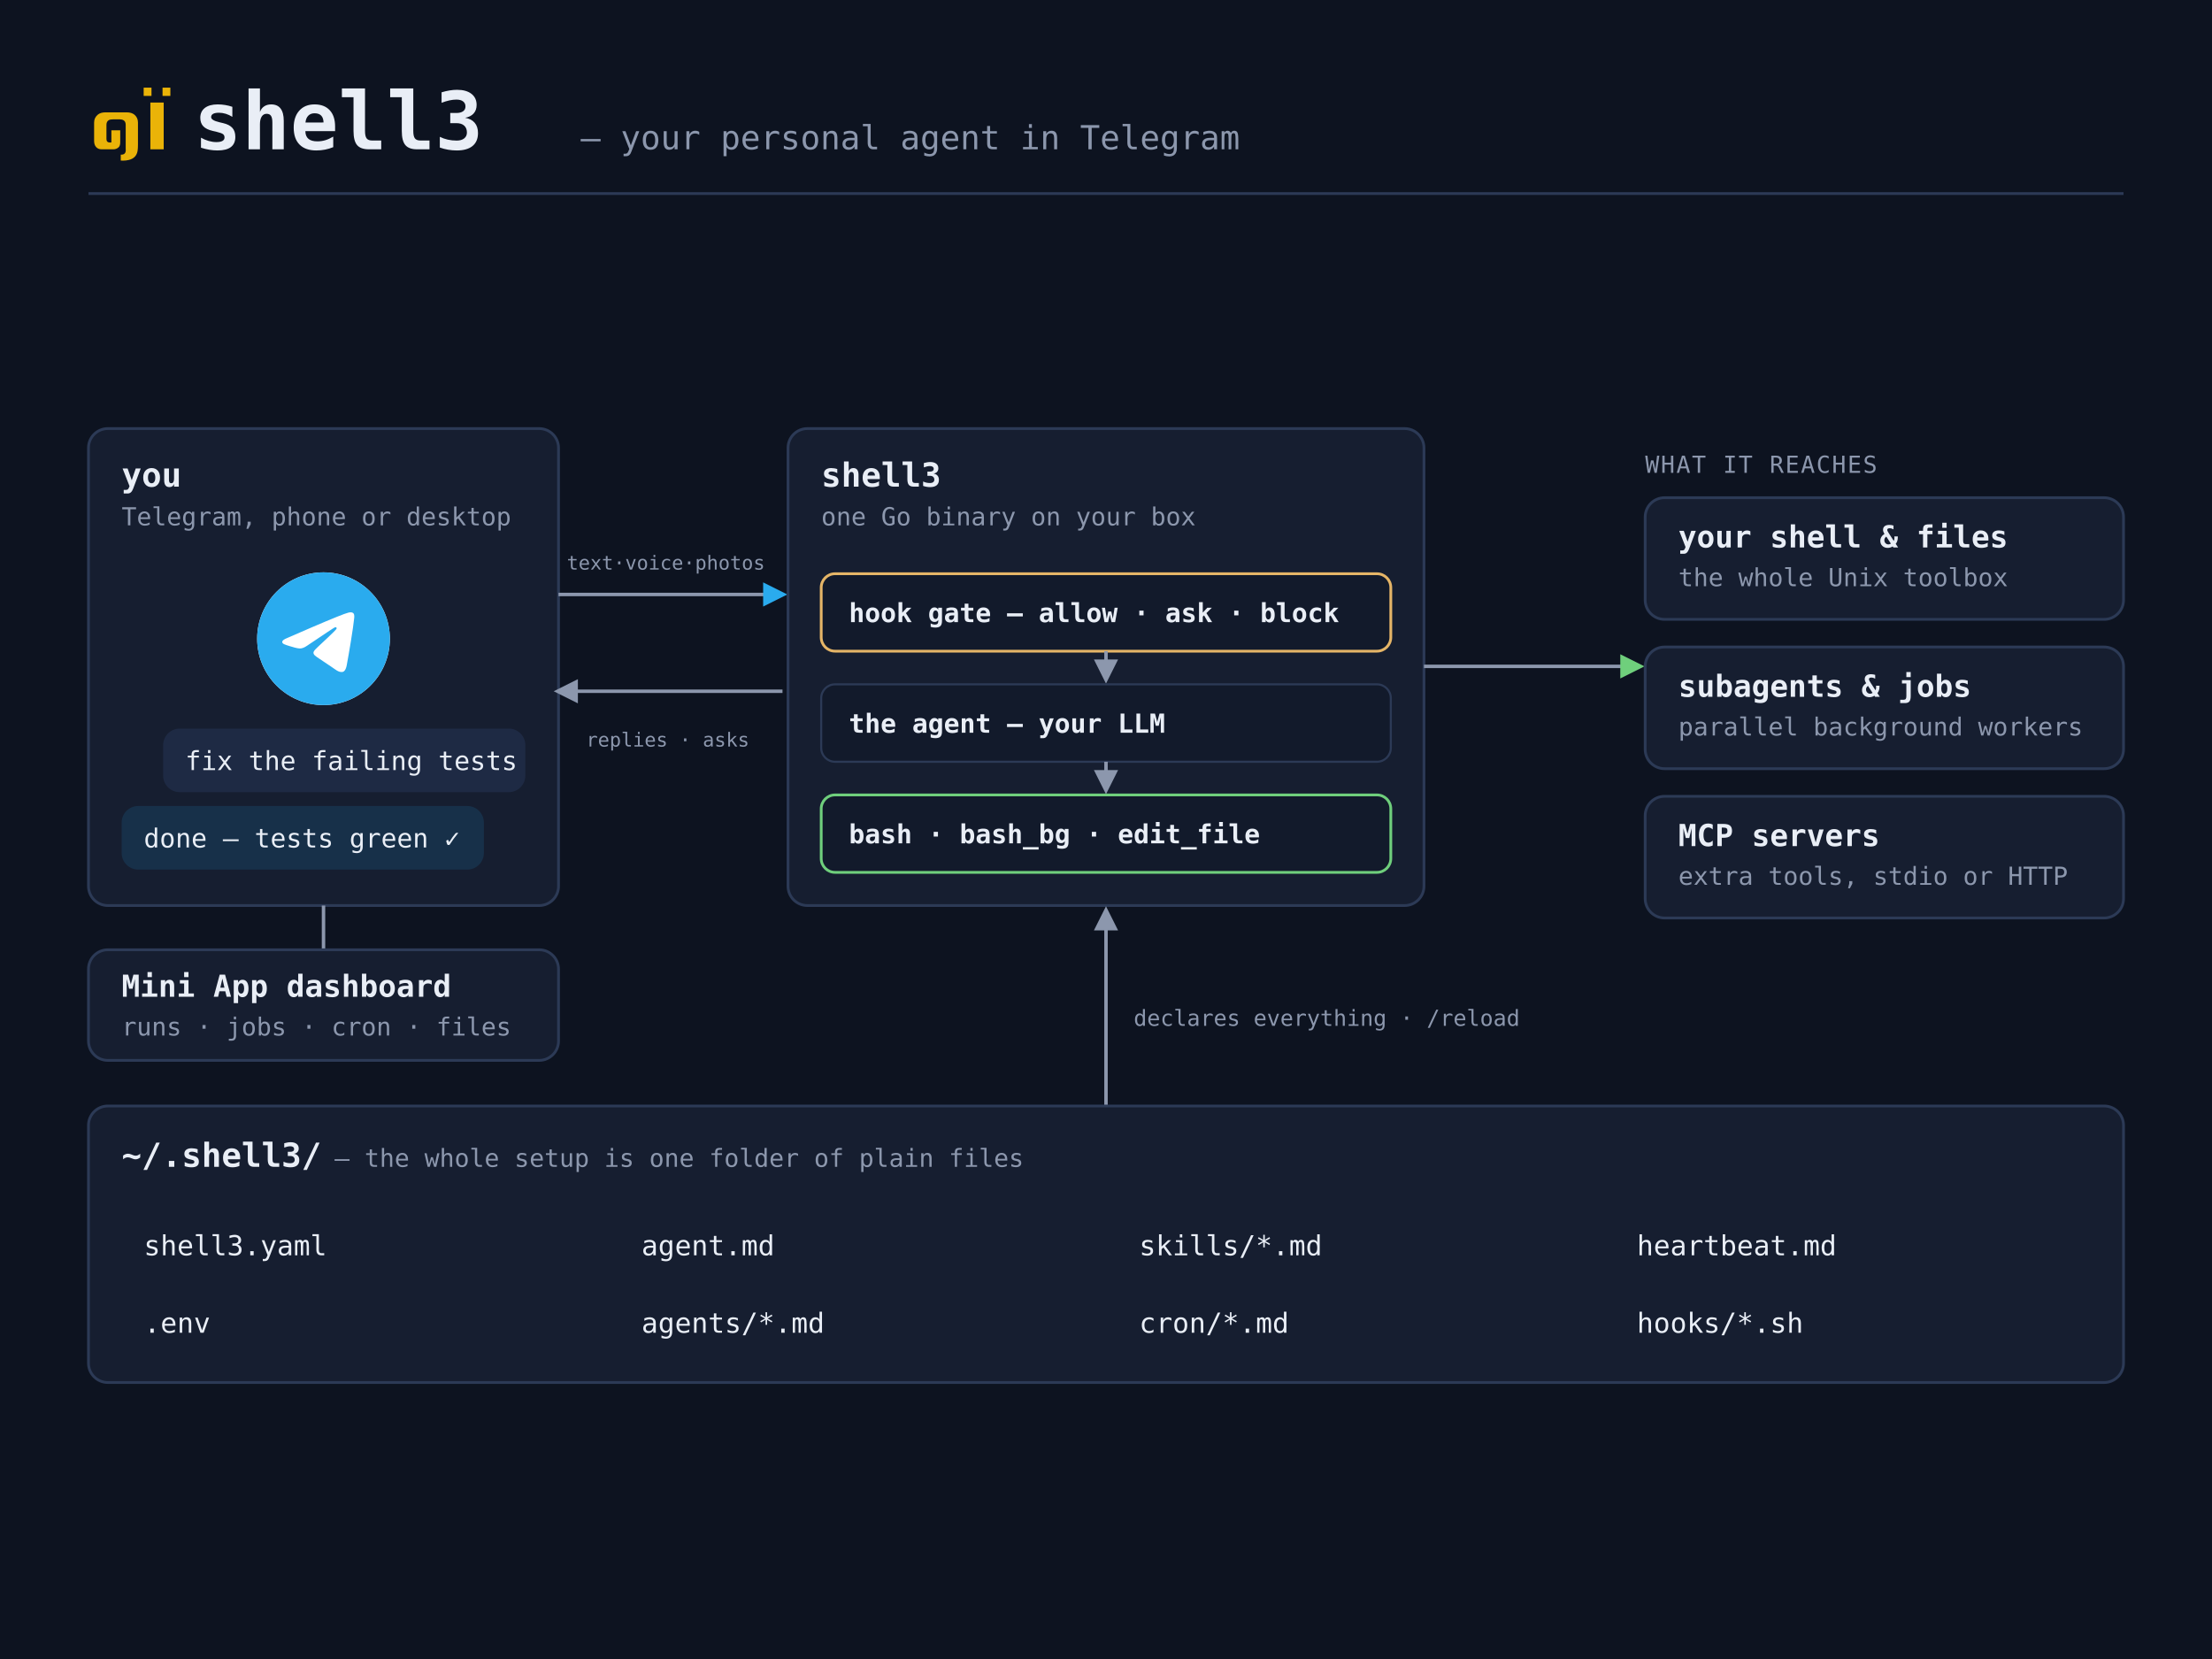
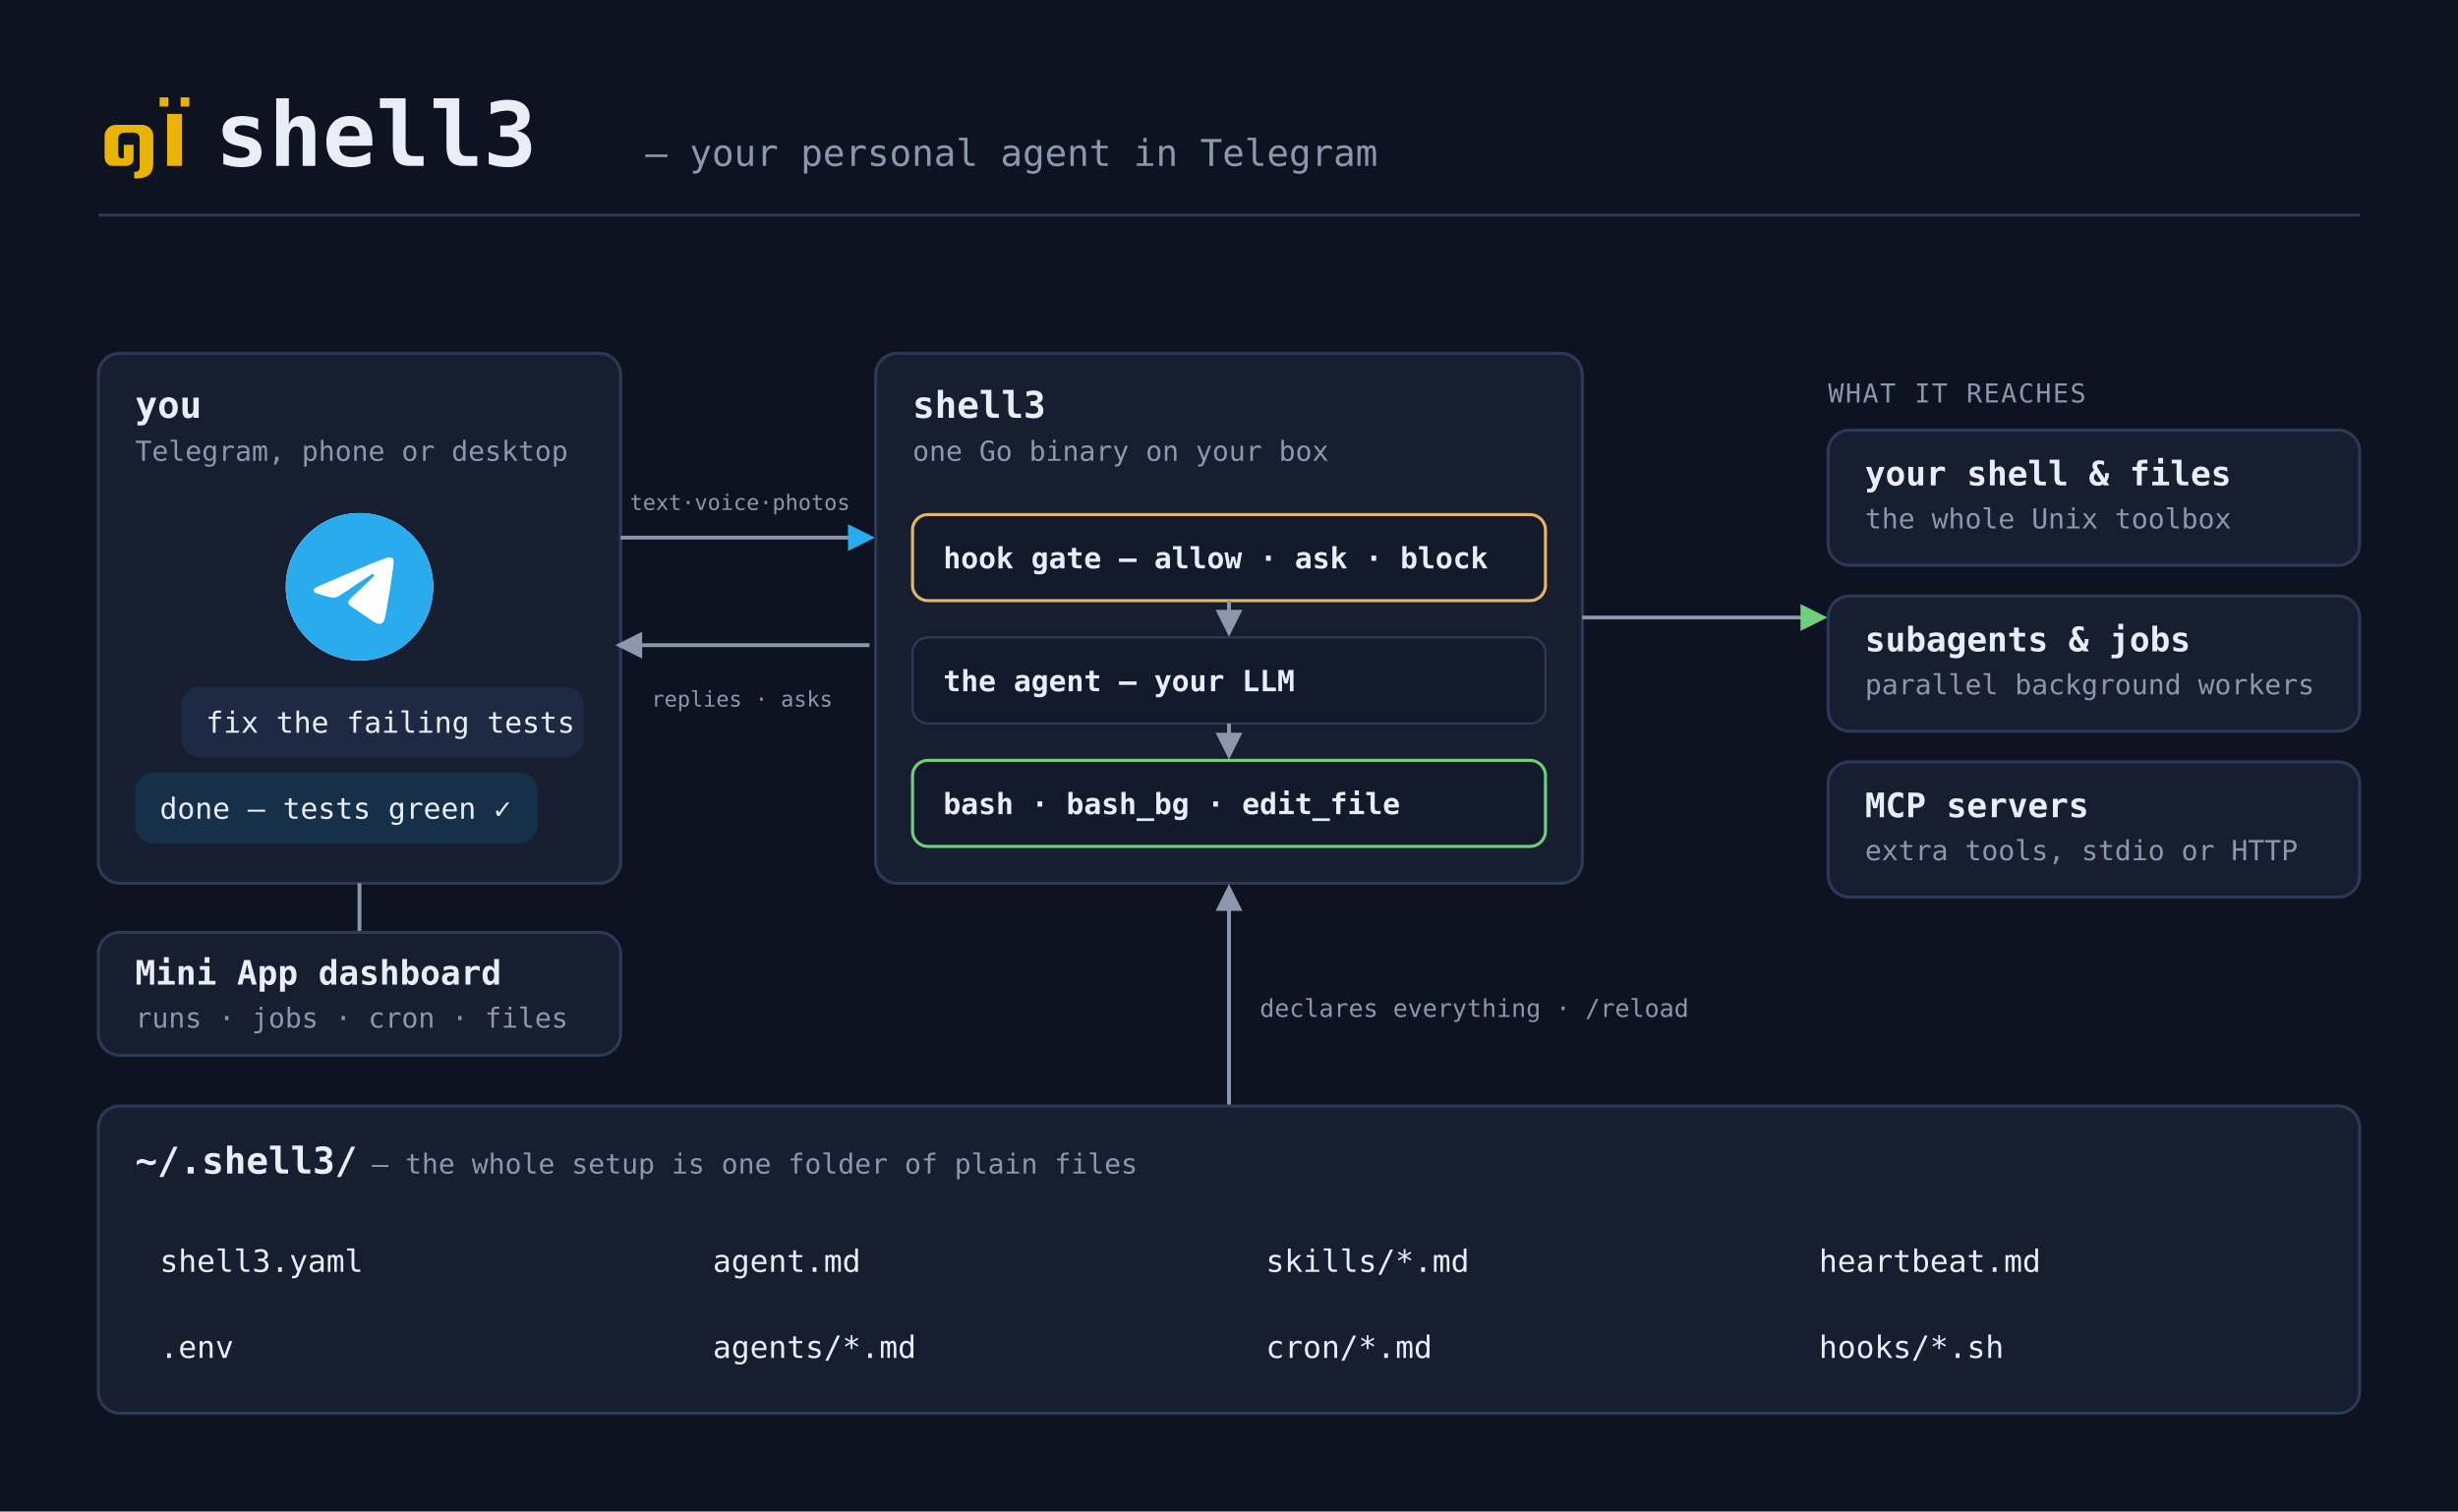
- <svg xmlns="http://www.w3.org/2000/svg" viewBox="0 0 1600 1200" role="img" aria-label="Diagram: you chat with shell3 over Telegram; the shell3 binary gates every tool call through your hook script, runs an LLM agent with bash and edit tools; it reaches your shell, subagents and MCP servers; everything is declared by one folder of plain files under ~/.shell3/.">
+ <svg xmlns="http://www.w3.org/2000/svg" viewBox="0 0 1600 984" role="img" aria-label="Diagram: you chat with shell3 over Telegram; the shell3 binary gates every tool call through your hook script, runs an LLM agent with bash and edit tools; it reaches your shell, subagents and MCP servers; everything is declared by one folder of plain files under ~/.shell3/.">
  <defs>
    <marker id="arr" viewBox="0 0 10 10" refX="8" refY="5" markerWidth="7" markerHeight="7" orient="auto-start-reverse">
      <path d="M0,0 L10,5 L0,10 z" fill="#8C97AD" />
    </marker>
    <marker id="arrB" viewBox="0 0 10 10" refX="8" refY="5" markerWidth="7" markerHeight="7" orient="auto-start-reverse">
      <path d="M0,0 L10,5 L0,10 z" fill="#2AABEE" />
    </marker>
    <marker id="arrG" viewBox="0 0 10 10" refX="8" refY="5" markerWidth="7" markerHeight="7" orient="auto-start-reverse">
      <path d="M0,0 L10,5 L0,10 z" fill="#6FCF7C" />
    </marker>
  </defs>
  <style>
    text{font-family:ui-monospace,"SF Mono","JetBrains Mono","Cascadia Code",Menlo,Consolas,monospace;fill:#E9EEF6;}
    .h1{font-size:58px;font-weight:700;}
    .tag{font-size:24px;fill:#8C97AD;}
    .ct{font-size:24px;font-weight:700;}
    .b{font-size:20px;}
    .bb{font-size:19px;}
    .m{font-size:18px;fill:#8C97AD;}
    .s{font-size:16px;fill:#8C97AD;}
    .xs{font-size:14px;fill:#8C97AD;}
    .chip{font-size:19px;font-weight:600;}
    .lbl{font-size:17px;fill:#8C97AD;letter-spacing:.06em;}
    .card{fill:#161E30;stroke:#2C3A56;stroke-width:2;}
    .wire{stroke:#8C97AD;stroke-width:2.5;fill:none;}
  </style>
-   <rect width="1600" height="1200" fill="#0D1320" />
+   <rect width="1600" height="984" fill="#0D1320" />
  <g transform="translate(64,108) scale(0.252)">
    <g fill="#EAB308">
      <path d="M37.645 0.0Q27.312 0.0 21.562 -6.918Q16.172 -13.297 16.172 -23.898V-76.906Q16.172 -90.473 26.504 -99.277Q34.5 -106.105 48.965 -106.105H49.953Q50.312 -106.105 50.492 -106.016H107.902Q108.891 -106.105 109.609 -106.105Q123.805 -106.105 131.891 -99.367Q142.043 -90.832 142.043 -76.906V-13.836Q142.043 -2.426 140.965 4.223Q137.551 25.426 115.449 30.637Q107.363 32.523 99.188 32.523Q94.246 32.523 92.629 32.254V15.273Q93.527 15.363 94.066 15.363Q107.004 15.363 107.004 2.426Q107.004 1.707 106.914 0.225Q106.824 -1.258 106.824 -1.977V-70.348Q106.824 -79.871 100.445 -83.465Q95.863 -86.07 89.035 -86.07H71.516Q62.082 -86.07 58.039 -83.555Q51.57 -79.512 51.57 -70.348V-29.648Q51.57 -19.496 61.633 -19.496Q64.867 -19.496 65.766 -20.035V-54.625H91.102V-19.945Q91.102 -9.883 86.34 -5.66Q80.051 0.0 71.516 0.0Z" />
      <g transform="translate(158.4,0)">
        <path d="M19.227 0.0V-134.227H57.5V0.0ZM0.0 -153.273V-176.992H22.461V-153.273ZM54.176 -153.273V-176.992H76.637V-153.273Z" />
      </g>
    </g>
  </g>
  <text x="140" y="108" class="h1" fill="#EAB308">shell3</text>
  <text x="420" y="108" class="tag">— your personal agent in Telegram</text>
  <line x1="64" y1="140" x2="1536" y2="140" stroke="#2C3A56" stroke-width="2" />
-   <rect x="64" y="310" width="340" height="345" rx="14" class="card" />
-   <text x="88" y="352" class="ct">you</text>
-   <text x="88" y="380" class="m">Telegram, phone or desktop</text>
-   <g transform="translate(234,462)">
-     <circle r="48" fill="#fff" />
-     <g transform="translate(-48,-48) scale(4)">
-       <path fill="#2AABEE" fill-rule="evenodd" d="M11.944 0A12 12 0 0 0 0 12a12 12 0 0 0 12 12 12 12 0 0 0 12-12A12 12 0 0 0 12 0a12 12 0 0 0-.056 0zm4.962 7.224c.1-.002.321.023.465.14a.506.506 0 0 1 .171.325c.016.093.036.306.02.472-.18 1.898-.962 6.502-1.36 8.627-.168.9-.499 1.201-.82 1.23-.696.065-1.225-.46-1.9-.902-1.056-.693-1.653-1.124-2.678-1.8-1.185-.78-.417-1.21.258-1.91.177-.184 3.247-2.977 3.307-3.23.007-.032.014-.15-.056-.212s-.174-.041-.249-.024c-.106.024-1.793 1.14-5.061 3.345-.48.33-.913.49-1.302.48-.428-.008-1.252-.241-1.865-.44-.752-.245-1.349-.374-1.297-.789.027-.216.325-.437.893-.663 3.498-1.524 5.83-2.529 6.998-3.014 3.332-1.386 4.025-1.627 4.476-1.635z" />
+   <g transform="translate(0,-80)">
+     <rect x="64" y="310" width="340" height="345" rx="14" class="card" />
+     <text x="88" y="352" class="ct">you</text>
+     <text x="88" y="380" class="m">Telegram, phone or desktop</text>
+     <g transform="translate(234,462)">
+       <circle r="48" fill="#fff" />
+       <g transform="translate(-48,-48) scale(4)">
+         <path fill="#2AABEE" fill-rule="evenodd" d="M11.944 0A12 12 0 0 0 0 12a12 12 0 0 0 12 12 12 12 0 0 0 12-12A12 12 0 0 0 12 0a12 12 0 0 0-.056 0zm4.962 7.224c.1-.002.321.023.465.14a.506.506 0 0 1 .171.325c.016.093.036.306.02.472-.18 1.898-.962 6.502-1.36 8.627-.168.9-.499 1.201-.82 1.23-.696.065-1.225-.46-1.9-.902-1.056-.693-1.653-1.124-2.678-1.8-1.185-.78-.417-1.21.258-1.91.177-.184 3.247-2.977 3.307-3.23.007-.032.014-.15-.056-.212s-.174-.041-.249-.024c-.106.024-1.793 1.14-5.061 3.345-.48.33-.913.49-1.302.48-.428-.008-1.252-.241-1.865-.44-.752-.245-1.349-.374-1.297-.789.027-.216.325-.437.893-.663 3.498-1.524 5.83-2.529 6.998-3.014 3.332-1.386 4.025-1.627 4.476-1.635z" />
+       </g>
+     </g>
+     <rect x="118" y="527" width="262" height="46" rx="12" fill="#1E2A44" />
+     <text x="134" y="557" class="bb">fix the failing tests</text>
+     <rect x="88" y="583" width="262" height="46" rx="12" fill="#173049" />
+     <text x="104" y="613" class="bb" fill="#BEE3F8">done — tests green ✓</text>
+     <line x1="234" y1="655" x2="234" y2="687" class="wire" />
+     <rect x="64" y="687" width="340" height="80" rx="14" class="card" />
+     <text x="88" y="721" class="ct" style="font-size:22px">Mini App dashboard</text>
+     <text x="88" y="749" class="m">runs · jobs · cron · files</text>
+     <line x1="404" y1="430" x2="566" y2="430" class="wire" stroke="#2AABEE" marker-end="url(#arrB)" />
+     <text x="410" y="412" class="xs" fill="#2AABEE">text·voice·photos</text>
+     <line x1="566" y1="500" x2="404" y2="500" class="wire" marker-end="url(#arr)" />
+     <text x="424" y="540" class="xs">replies · asks</text>
+     <rect x="570" y="310" width="460" height="345" rx="14" class="card" />
+     <text x="594" y="352" class="ct">shell3</text>
+     <text x="594" y="380" class="m">one Go binary on your box</text>
+     <rect x="594" y="415" width="412" height="56" rx="10" fill="#121A2B" stroke="#E5B567" stroke-width="2" />
+     <text x="614" y="450" class="chip" fill="#E5B567">hook gate — allow · ask · block</text>
+     <line x1="800" y1="471" x2="800" y2="491" class="wire" marker-end="url(#arr)" />
+     <rect x="594" y="495" width="412" height="56" rx="10" fill="#121A2B" stroke="#2C3A56" stroke-width="1.5" />
+     <text x="614" y="530" class="chip">the agent — your LLM</text>
+     <line x1="800" y1="551" x2="800" y2="571" class="wire" marker-end="url(#arr)" />
+     <rect x="594" y="575" width="412" height="56" rx="10" fill="#121A2B" stroke="#6FCF7C" stroke-width="2" />
+     <text x="614" y="610" class="chip" fill="#6FCF7C">bash · bash_bg · edit_file</text>
+     <line x1="1030" y1="482" x2="1186" y2="482" class="wire" stroke="#6FCF7C" marker-end="url(#arrG)" />
+     <text x="1190" y="342" class="lbl">WHAT IT REACHES</text>
+     <rect x="1190" y="360" width="346" height="88" rx="14" class="card" />
+     <text x="1214" y="396" class="ct" style="font-size:22px">your shell &amp; files</text>
+     <text x="1214" y="424" class="m">the whole Unix toolbox</text>
+     <rect x="1190" y="468" width="346" height="88" rx="14" class="card" />
+     <text x="1214" y="504" class="ct" style="font-size:22px">subagents &amp; jobs</text>
+     <text x="1214" y="532" class="m">parallel background workers</text>
+     <rect x="1190" y="576" width="346" height="88" rx="14" class="card" />
+     <text x="1214" y="612" class="ct" style="font-size:22px">MCP servers</text>
+     <text x="1214" y="640" class="m">extra tools, stdio or HTTP</text>
+     <line x1="800" y1="800" x2="800" y2="659" class="wire" marker-end="url(#arr)" />
+     <text x="820" y="742" class="s">declares everything · /reload</text>
+     <rect x="64" y="800" width="1472" height="200" rx="14" class="card" />
+     <text x="88" y="844" class="ct">~/.shell3/</text>
+     <text x="242" y="844" class="m">— the whole setup is one folder of plain files</text>
+     <g class="b">
+       <text x="104" y="908" fill="#2AABEE">shell3.yaml</text>
+       <text x="464" y="908" fill="#6FCF7C">agent.md</text>
+       <text x="824" y="908" fill="#6FCF7C">skills/*.md</text>
+       <text x="1184" y="908" fill="#6FCF7C">heartbeat.md</text>
+       <text x="104" y="964" fill="#2AABEE">.env</text>
+       <text x="464" y="964" fill="#6FCF7C">agents/*.md</text>
+       <text x="824" y="964" fill="#6FCF7C">cron/*.md</text>
+       <text x="1184" y="964" fill="#E5B567">hooks/*.sh</text>
    </g>
  </g>
-   <rect x="118" y="527" width="262" height="46" rx="12" fill="#1E2A44" />
-   <text x="134" y="557" class="bb">fix the failing tests</text>
-   <rect x="88" y="583" width="262" height="46" rx="12" fill="#173049" />
-   <text x="104" y="613" class="bb" fill="#BEE3F8">done — tests green ✓</text>
-   <line x1="234" y1="655" x2="234" y2="687" class="wire" />
-   <rect x="64" y="687" width="340" height="80" rx="14" class="card" />
-   <text x="88" y="721" class="ct" style="font-size:22px">Mini App dashboard</text>
-   <text x="88" y="749" class="m">runs · jobs · cron · files</text>
-   <line x1="404" y1="430" x2="566" y2="430" class="wire" stroke="#2AABEE" marker-end="url(#arrB)" />
-   <text x="410" y="412" class="xs" fill="#2AABEE">text·voice·photos</text>
-   <line x1="566" y1="500" x2="404" y2="500" class="wire" marker-end="url(#arr)" />
-   <text x="424" y="540" class="xs">replies · asks</text>
-   <rect x="570" y="310" width="460" height="345" rx="14" class="card" />
-   <text x="594" y="352" class="ct">shell3</text>
-   <text x="594" y="380" class="m">one Go binary on your box</text>
-   <rect x="594" y="415" width="412" height="56" rx="10" fill="#121A2B" stroke="#E5B567" stroke-width="2" />
-   <text x="614" y="450" class="chip" fill="#E5B567">hook gate — allow · ask · block</text>
-   <line x1="800" y1="471" x2="800" y2="491" class="wire" marker-end="url(#arr)" />
-   <rect x="594" y="495" width="412" height="56" rx="10" fill="#121A2B" stroke="#2C3A56" stroke-width="1.5" />
-   <text x="614" y="530" class="chip">the agent — your LLM</text>
-   <line x1="800" y1="551" x2="800" y2="571" class="wire" marker-end="url(#arr)" />
-   <rect x="594" y="575" width="412" height="56" rx="10" fill="#121A2B" stroke="#6FCF7C" stroke-width="2" />
-   <text x="614" y="610" class="chip" fill="#6FCF7C">bash · bash_bg · edit_file</text>
-   <line x1="1030" y1="482" x2="1186" y2="482" class="wire" stroke="#6FCF7C" marker-end="url(#arrG)" />
-   <text x="1190" y="342" class="lbl">WHAT IT REACHES</text>
-   <rect x="1190" y="360" width="346" height="88" rx="14" class="card" />
-   <text x="1214" y="396" class="ct" style="font-size:22px">your shell &amp; files</text>
-   <text x="1214" y="424" class="m">the whole Unix toolbox</text>
-   <rect x="1190" y="468" width="346" height="88" rx="14" class="card" />
-   <text x="1214" y="504" class="ct" style="font-size:22px">subagents &amp; jobs</text>
-   <text x="1214" y="532" class="m">parallel background workers</text>
-   <rect x="1190" y="576" width="346" height="88" rx="14" class="card" />
-   <text x="1214" y="612" class="ct" style="font-size:22px">MCP servers</text>
-   <text x="1214" y="640" class="m">extra tools, stdio or HTTP</text>
-   <line x1="800" y1="800" x2="800" y2="659" class="wire" marker-end="url(#arr)" />
-   <text x="820" y="742" class="s">declares everything · /reload</text>
-   <rect x="64" y="800" width="1472" height="200" rx="14" class="card" />
-   <text x="88" y="844" class="ct">~/.shell3/</text>
-   <text x="242" y="844" class="m">— the whole setup is one folder of plain files</text>
-   <g class="b">
-     <text x="104" y="908" fill="#2AABEE">shell3.yaml</text>
-     <text x="464" y="908" fill="#6FCF7C">agent.md</text>
-     <text x="824" y="908" fill="#6FCF7C">skills/*.md</text>
-     <text x="1184" y="908" fill="#6FCF7C">heartbeat.md</text>
-     <text x="104" y="964" fill="#2AABEE">.env</text>
-     <text x="464" y="964" fill="#6FCF7C">agents/*.md</text>
-     <text x="824" y="964" fill="#6FCF7C">cron/*.md</text>
-     <text x="1184" y="964" fill="#E5B567">hooks/*.sh</text>
-   </g>
</svg>
